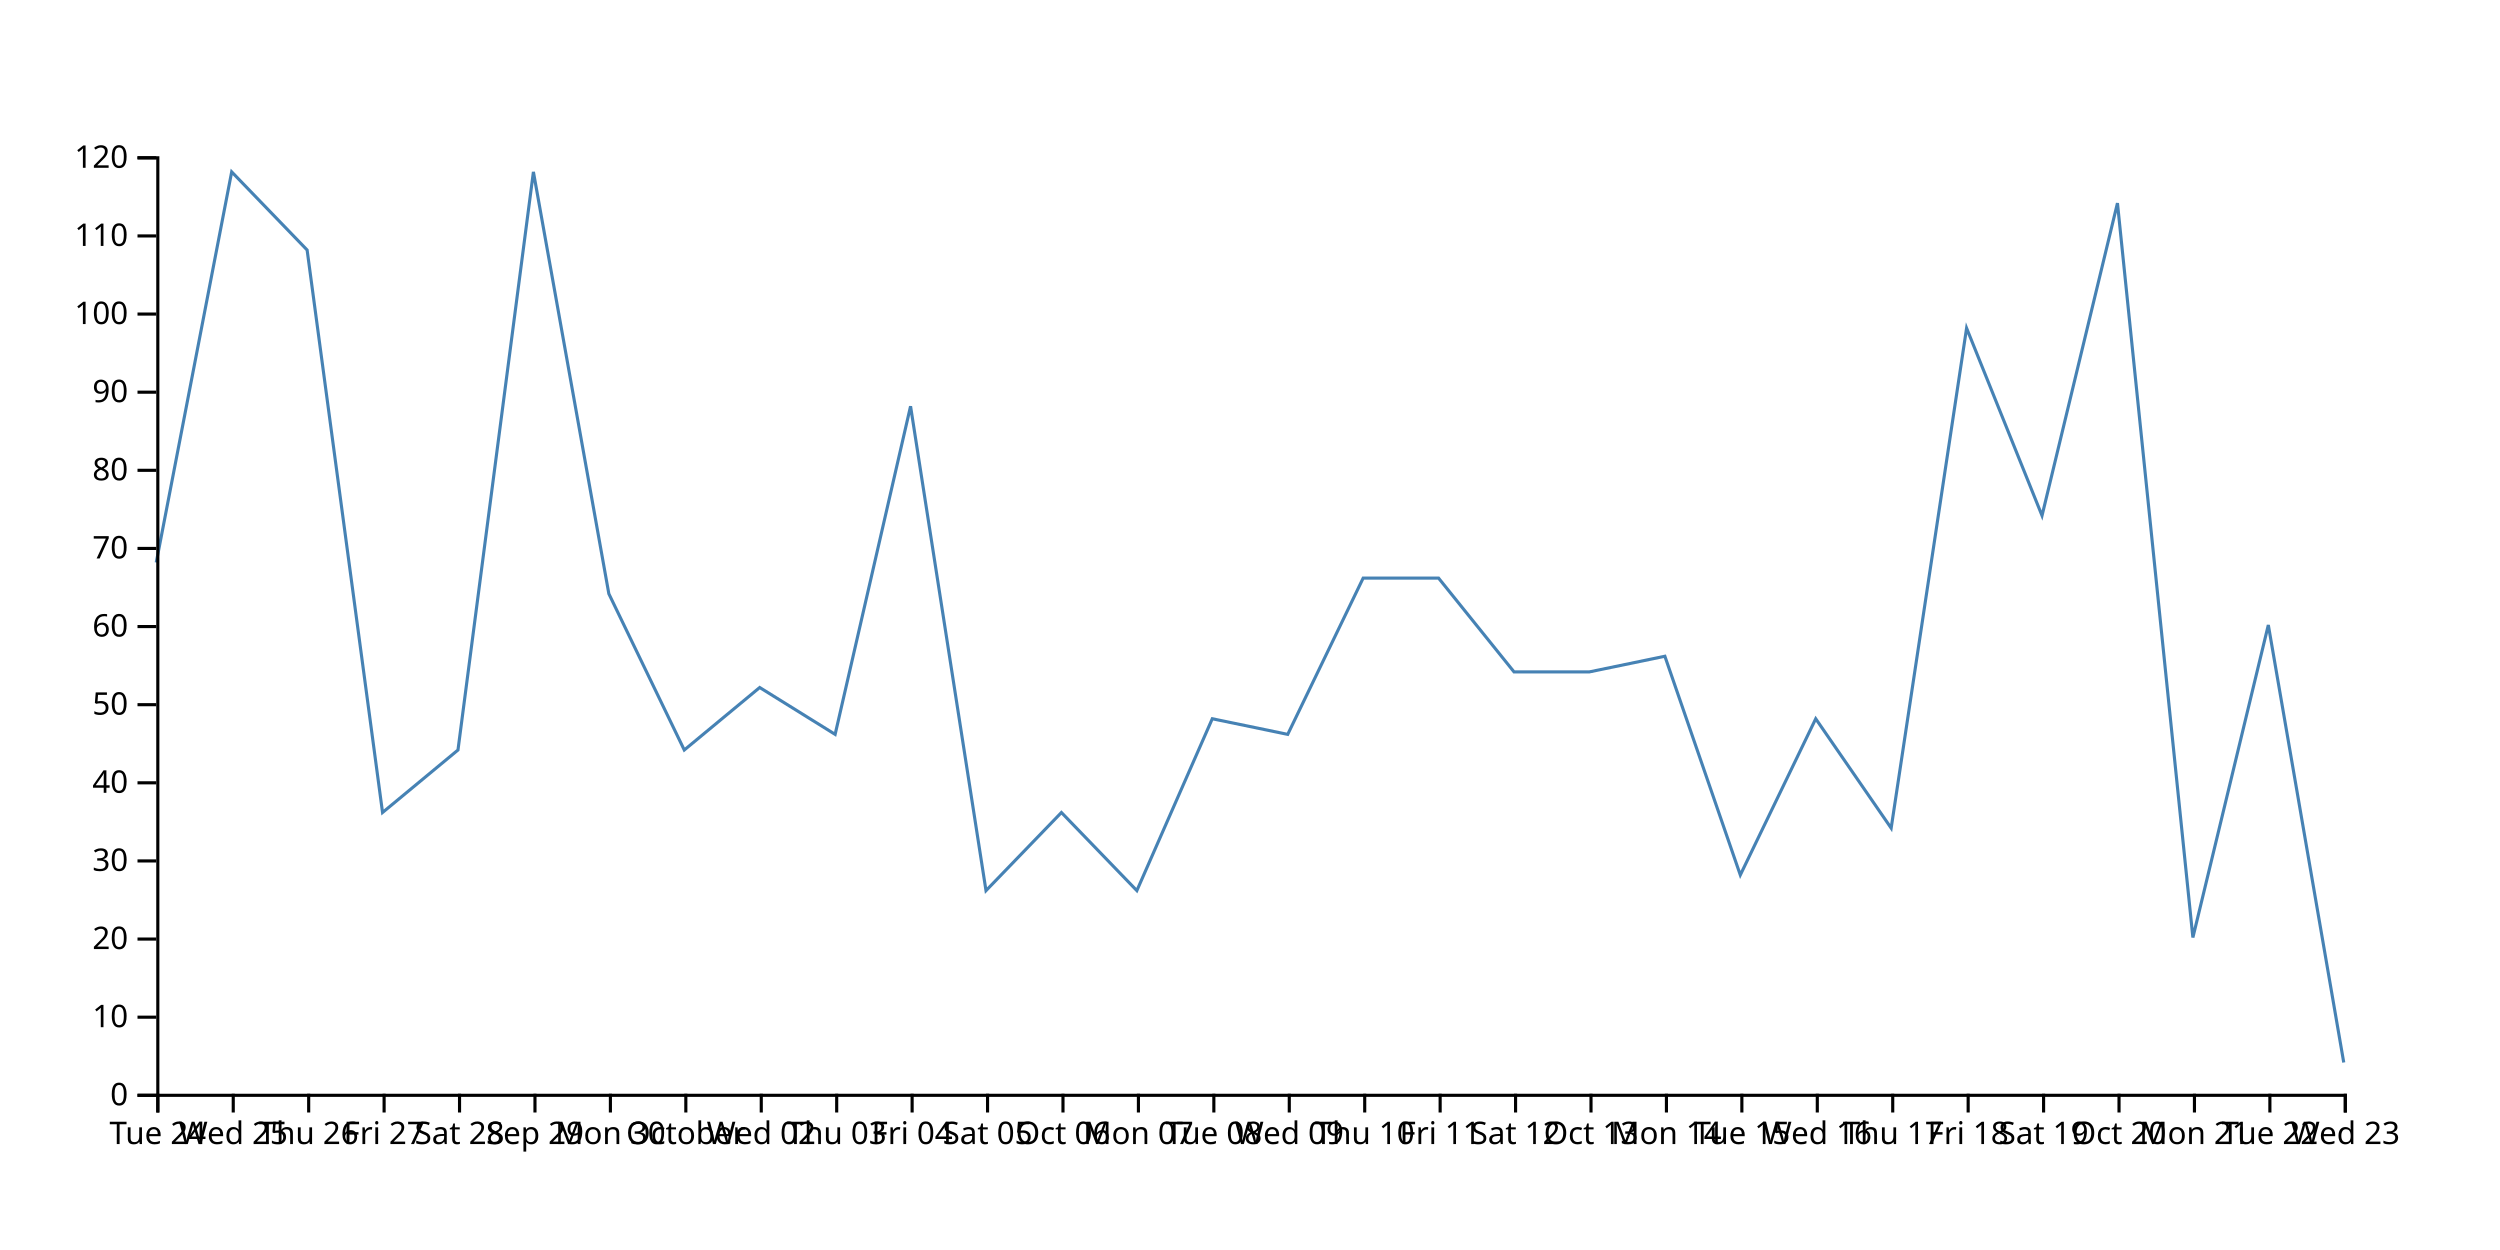
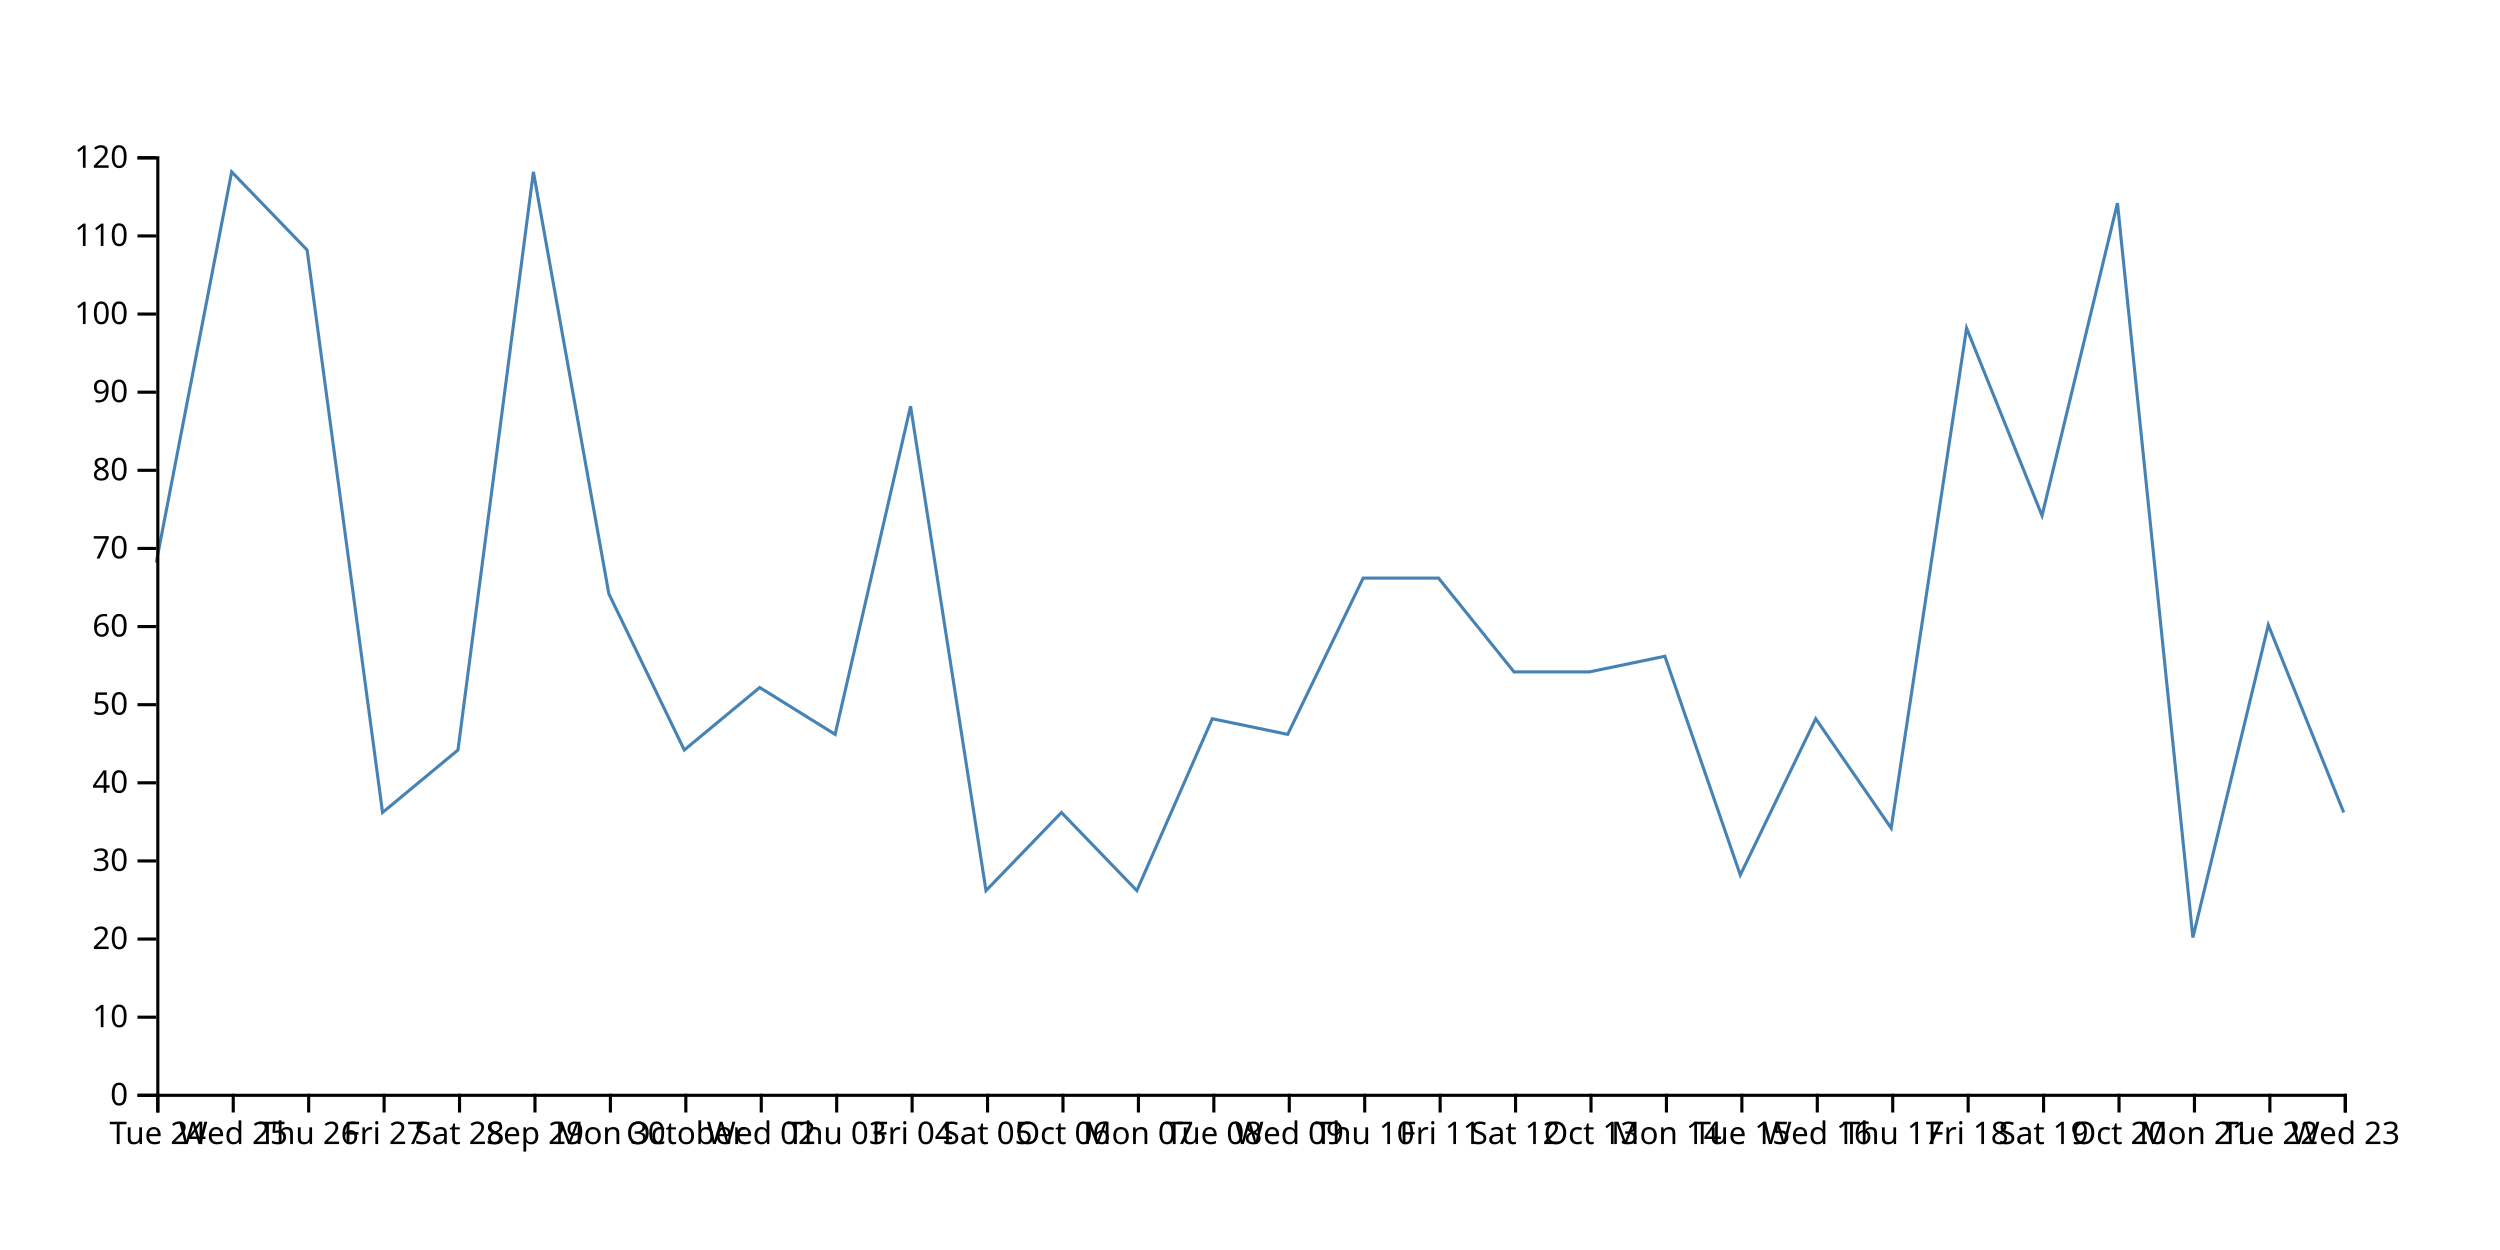
<svg xmlns="http://www.w3.org/2000/svg" width="800" height="400">
-   <path d="M750,340L725.862,200L701.724,300L677.586,65L653.448,165L629.31,105L605.172,265L581.034,230L556.897,280L532.759,210L508.621,215L484.483,215L460.345,185L436.207,185L412.069,235L387.931,230L363.793,285L339.655,260L315.517,285L291.379,130L267.241,235L243.103,220L218.966,240L194.828,190L170.69,55L146.552,240L122.414,260L98.276,80L74.138,55L50,180" fill="none" stroke="steelblue" />
+   <path d="M750,260L725.862,200L701.724,300L677.586,65L653.448,165L629.31,105L605.172,265L581.034,230L556.897,280L532.759,210L508.621,215L484.483,215L460.345,185L436.207,185L412.069,235L387.931,230L363.793,285L339.655,260L315.517,285L291.379,130L267.241,235L243.103,220L218.966,240L194.828,190L170.69,55L146.552,240L122.414,260L98.276,80L74.138,55L50,180" fill="none" stroke="steelblue" />
  <g transform="translate(0,350)" fill="none" font-size="10" font-family="sans-serif" text-anchor="middle">
    <path class="domain" stroke="currentColor" d="M50.5,6V0.5H750.5V6" />
    <g class="tick" opacity="1" transform="translate(50.5,0)">
      <line stroke="currentColor" y2="6" />
      <text fill="currentColor" y="9" dy="0.71em">Tue 24</text>
    </g>
    <g class="tick" opacity="1" transform="translate(74.63793,0)">
      <line stroke="currentColor" y2="6" />
      <text fill="currentColor" y="9" dy="0.71em">Wed 25</text>
    </g>
    <g class="tick" opacity="1" transform="translate(98.77586,0)">
      <line stroke="currentColor" y2="6" />
      <text fill="currentColor" y="9" dy="0.71em">Thu 26</text>
    </g>
    <g class="tick" opacity="1" transform="translate(122.9138,0)">
      <line stroke="currentColor" y2="6" />
      <text fill="currentColor" y="9" dy="0.71em">Fri 27</text>
    </g>
    <g class="tick" opacity="1" transform="translate(147.0517,0)">
      <line stroke="currentColor" y2="6" />
      <text fill="currentColor" y="9" dy="0.71em">Sat 28</text>
    </g>
    <g class="tick" opacity="1" transform="translate(171.1897,0)">
      <line stroke="currentColor" y2="6" />
      <text fill="currentColor" y="9" dy="0.71em">Sep 29</text>
    </g>
    <g class="tick" opacity="1" transform="translate(195.3276,0)">
      <line stroke="currentColor" y2="6" />
      <text fill="currentColor" y="9" dy="0.71em">Mon 30</text>
    </g>
    <g class="tick" opacity="1" transform="translate(219.4655,0)">
      <line stroke="currentColor" y2="6" />
      <text fill="currentColor" y="9" dy="0.71em">October</text>
    </g>
    <g class="tick" opacity="1" transform="translate(243.6034,0)">
      <line stroke="currentColor" y2="6" />
      <text fill="currentColor" y="9" dy="0.71em">Wed 02</text>
    </g>
    <g class="tick" opacity="1" transform="translate(267.7414,0)">
      <line stroke="currentColor" y2="6" />
      <text fill="currentColor" y="9" dy="0.71em">Thu 03</text>
    </g>
    <g class="tick" opacity="1" transform="translate(291.8793,0)">
      <line stroke="currentColor" y2="6" />
      <text fill="currentColor" y="9" dy="0.71em">Fri 04</text>
    </g>
    <g class="tick" opacity="1" transform="translate(316.0172,0)">
      <line stroke="currentColor" y2="6" />
      <text fill="currentColor" y="9" dy="0.71em">Sat 05</text>
    </g>
    <g class="tick" opacity="1" transform="translate(340.1552,0)">
      <line stroke="currentColor" y2="6" />
      <text fill="currentColor" y="9" dy="0.71em">Oct 06</text>
    </g>
    <g class="tick" opacity="1" transform="translate(364.2931,0)">
      <line stroke="currentColor" y2="6" />
      <text fill="currentColor" y="9" dy="0.71em">Mon 07</text>
    </g>
    <g class="tick" opacity="1" transform="translate(388.431,0)">
      <line stroke="currentColor" y2="6" />
      <text fill="currentColor" y="9" dy="0.71em">Tue 08</text>
    </g>
    <g class="tick" opacity="1" transform="translate(412.569,0)">
      <line stroke="currentColor" y2="6" />
      <text fill="currentColor" y="9" dy="0.71em">Wed 09</text>
    </g>
    <g class="tick" opacity="1" transform="translate(436.7069,0)">
      <line stroke="currentColor" y2="6" />
      <text fill="currentColor" y="9" dy="0.71em">Thu 10</text>
    </g>
    <g class="tick" opacity="1" transform="translate(460.8448,0)">
      <line stroke="currentColor" y2="6" />
      <text fill="currentColor" y="9" dy="0.71em">Fri 11</text>
    </g>
    <g class="tick" opacity="1" transform="translate(484.9828,0)">
      <line stroke="currentColor" y2="6" />
      <text fill="currentColor" y="9" dy="0.71em">Sat 12</text>
    </g>
    <g class="tick" opacity="1" transform="translate(509.1207,0)">
      <line stroke="currentColor" y2="6" />
      <text fill="currentColor" y="9" dy="0.71em">Oct 13</text>
    </g>
    <g class="tick" opacity="1" transform="translate(533.2586,0)">
      <line stroke="currentColor" y2="6" />
      <text fill="currentColor" y="9" dy="0.71em">Mon 14</text>
    </g>
    <g class="tick" opacity="1" transform="translate(557.3966,0)">
      <line stroke="currentColor" y2="6" />
      <text fill="currentColor" y="9" dy="0.71em">Tue 15</text>
    </g>
    <g class="tick" opacity="1" transform="translate(581.5345,0)">
      <line stroke="currentColor" y2="6" />
      <text fill="currentColor" y="9" dy="0.71em">Wed 16</text>
    </g>
    <g class="tick" opacity="1" transform="translate(605.6724,0)">
      <line stroke="currentColor" y2="6" />
      <text fill="currentColor" y="9" dy="0.71em">Thu 17</text>
    </g>
    <g class="tick" opacity="1" transform="translate(629.8103,0)">
      <line stroke="currentColor" y2="6" />
      <text fill="currentColor" y="9" dy="0.71em">Fri 18</text>
    </g>
    <g class="tick" opacity="1" transform="translate(653.9483,0)">
      <line stroke="currentColor" y2="6" />
      <text fill="currentColor" y="9" dy="0.71em">Sat 19</text>
    </g>
    <g class="tick" opacity="1" transform="translate(678.0862,0)">
      <line stroke="currentColor" y2="6" />
      <text fill="currentColor" y="9" dy="0.71em">Oct 20</text>
    </g>
    <g class="tick" opacity="1" transform="translate(702.2241,0)">
      <line stroke="currentColor" y2="6" />
      <text fill="currentColor" y="9" dy="0.71em">Mon 21</text>
    </g>
    <g class="tick" opacity="1" transform="translate(726.3621,0)">
      <line stroke="currentColor" y2="6" />
      <text fill="currentColor" y="9" dy="0.71em">Tue 22</text>
    </g>
    <g class="tick" opacity="1" transform="translate(750.5,0)">
      <line stroke="currentColor" y2="6" />
      <text fill="currentColor" y="9" dy="0.71em">Wed 23</text>
    </g>
  </g>
  <g transform="translate(50,0)" fill="none" font-size="10" font-family="sans-serif" text-anchor="end">
    <path class="domain" stroke="currentColor" d="M-6,350.5H0.5V50.5H-6" />
    <g class="tick" opacity="1" transform="translate(0,350.5)">
      <line stroke="currentColor" x2="-6" />
      <text fill="currentColor" x="-9" dy="0.32em">0</text>
    </g>
    <g class="tick" opacity="1" transform="translate(0,325.5)">
      <line stroke="currentColor" x2="-6" />
      <text fill="currentColor" x="-9" dy="0.32em">10</text>
    </g>
    <g class="tick" opacity="1" transform="translate(0,300.5)">
      <line stroke="currentColor" x2="-6" />
      <text fill="currentColor" x="-9" dy="0.32em">20</text>
    </g>
    <g class="tick" opacity="1" transform="translate(0,275.5)">
      <line stroke="currentColor" x2="-6" />
      <text fill="currentColor" x="-9" dy="0.32em">30</text>
    </g>
    <g class="tick" opacity="1" transform="translate(0,250.5)">
      <line stroke="currentColor" x2="-6" />
      <text fill="currentColor" x="-9" dy="0.32em">40</text>
    </g>
    <g class="tick" opacity="1" transform="translate(0,225.5)">
      <line stroke="currentColor" x2="-6" />
      <text fill="currentColor" x="-9" dy="0.32em">50</text>
    </g>
    <g class="tick" opacity="1" transform="translate(0,200.5)">
      <line stroke="currentColor" x2="-6" />
      <text fill="currentColor" x="-9" dy="0.32em">60</text>
    </g>
    <g class="tick" opacity="1" transform="translate(0,175.5)">
      <line stroke="currentColor" x2="-6" />
      <text fill="currentColor" x="-9" dy="0.32em">70</text>
    </g>
    <g class="tick" opacity="1" transform="translate(0,150.5)">
      <line stroke="currentColor" x2="-6" />
      <text fill="currentColor" x="-9" dy="0.32em">80</text>
    </g>
    <g class="tick" opacity="1" transform="translate(0,125.5)">
      <line stroke="currentColor" x2="-6" />
      <text fill="currentColor" x="-9" dy="0.32em">90</text>
    </g>
    <g class="tick" opacity="1" transform="translate(0,100.5)">
      <line stroke="currentColor" x2="-6" />
      <text fill="currentColor" x="-9" dy="0.32em">100</text>
    </g>
    <g class="tick" opacity="1" transform="translate(0,75.5)">
      <line stroke="currentColor" x2="-6" />
      <text fill="currentColor" x="-9" dy="0.32em">110</text>
    </g>
    <g class="tick" opacity="1" transform="translate(0,50.5)">
      <line stroke="currentColor" x2="-6" />
      <text fill="currentColor" x="-9" dy="0.32em">120</text>
    </g>
  </g>
</svg>
